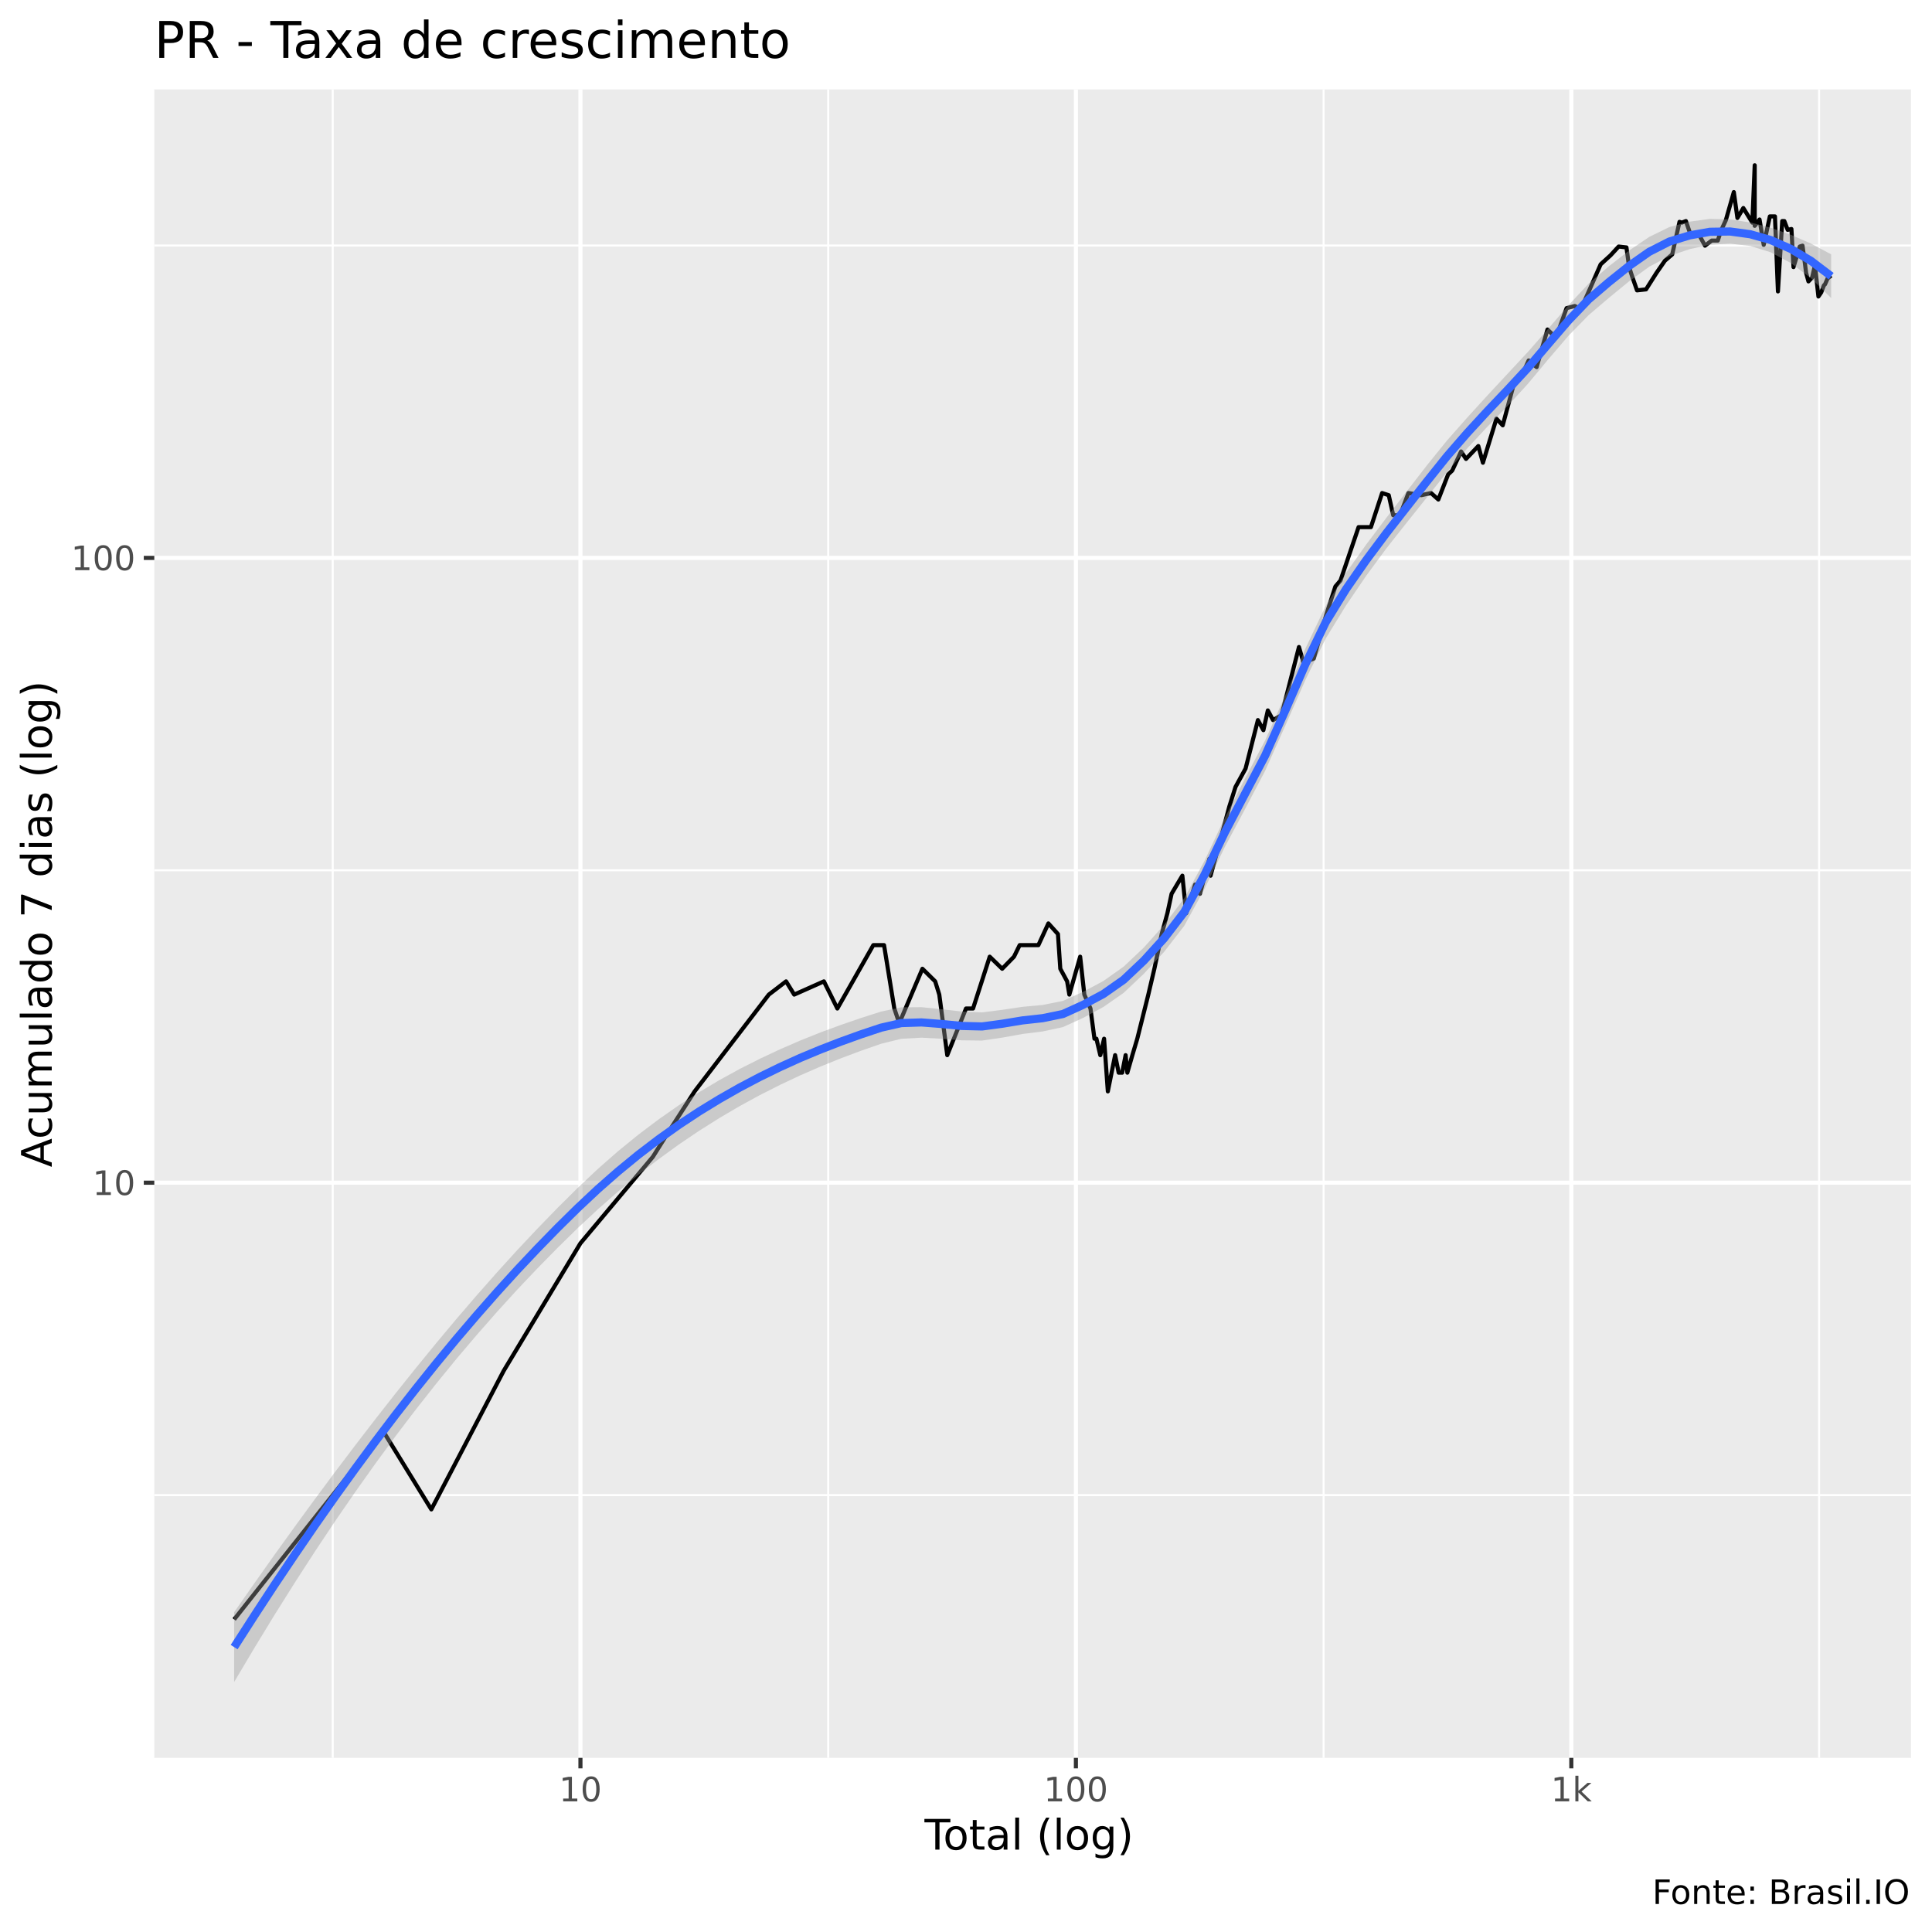
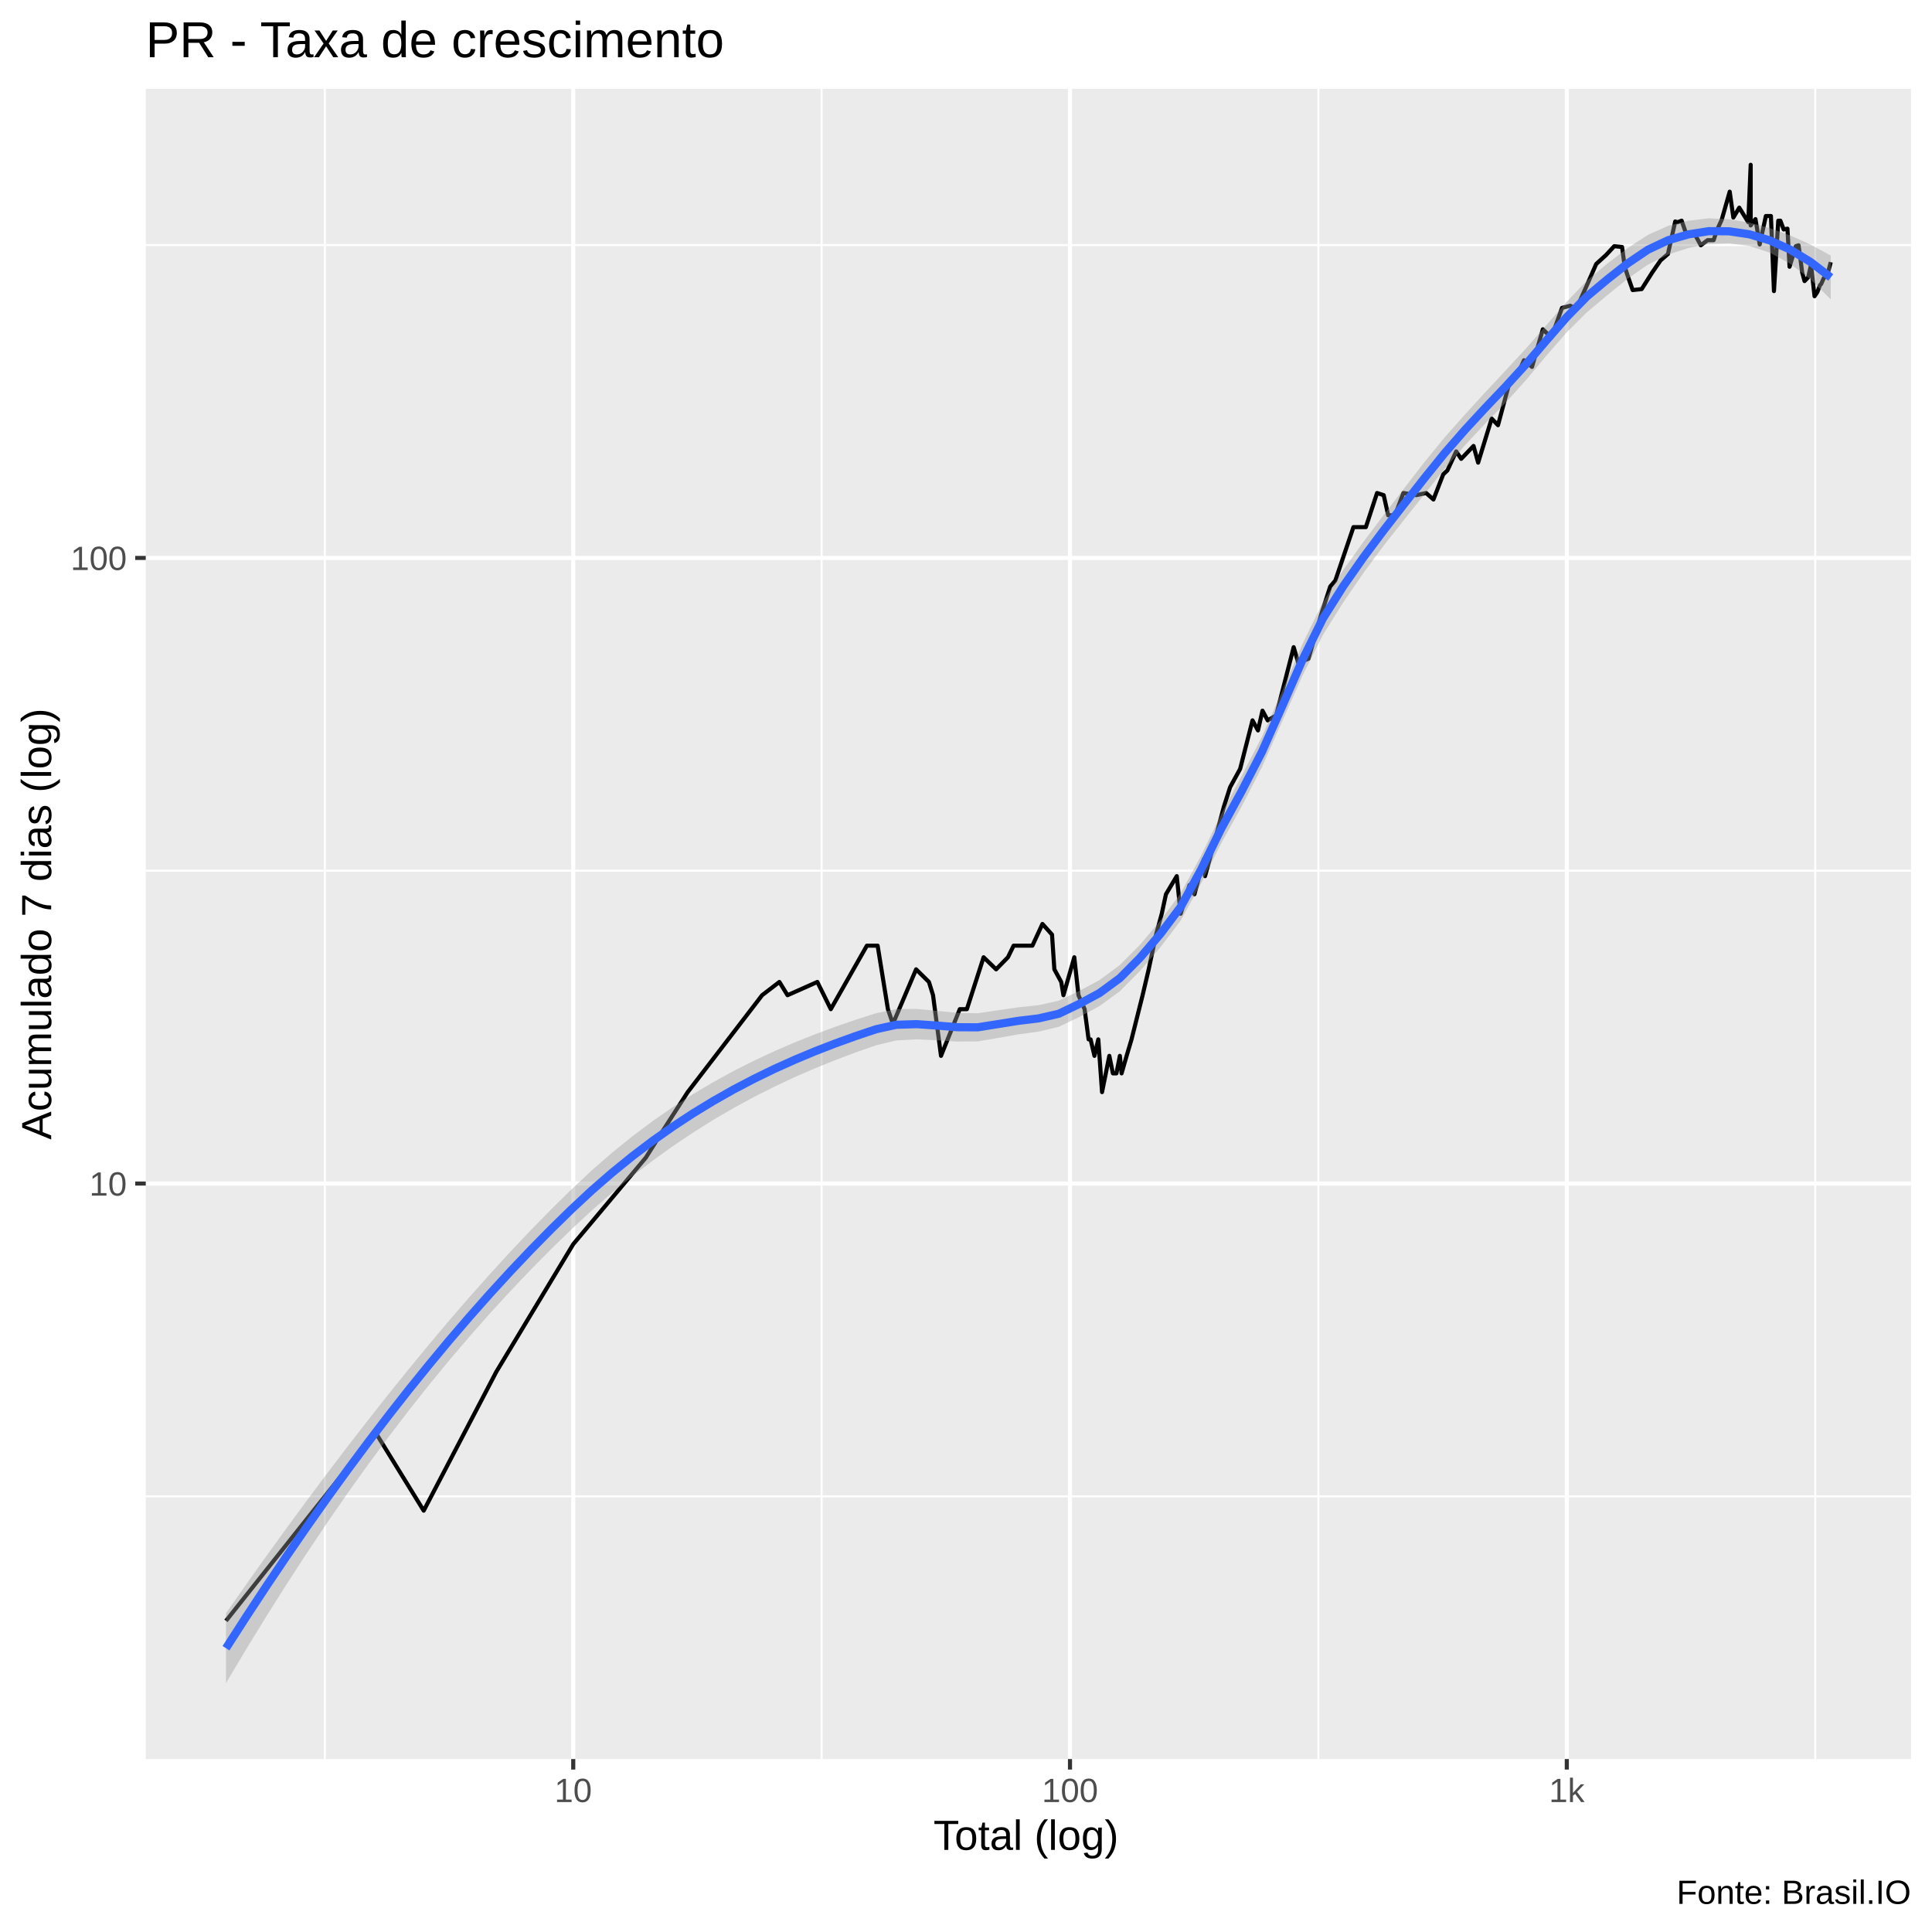
<svg xmlns="http://www.w3.org/2000/svg" viewBox="0 0 504.00 504.00">
  <defs>
    <style type="text/css">
    line, polyline, polygon, path, rect, circle {
      fill: none;
      stroke: #000000;
      stroke-linecap: round;
      stroke-linejoin: round;
      stroke-miterlimit: 10.00;
    }
  </style>
  </defs>
  <rect width="100%" height="100%" style="stroke: none; fill: #FFFFFF;" />
-   <rect x="0" y="0.00" width="504.00" height="504.00" style="stroke-width: 1.07; stroke: #FFFFFF; fill: #FFFFFF;" />
+   <rect x="-0" y="0.00" width="504.00" height="504.00" style="stroke-width: 1.07; stroke: #FFFFFF; fill: #FFFFFF;" />
  <defs>
-     <clipPath id="cpNDAuMjV8NDk4LjUyfDQ1OC41N3wyMy4zMw==">
-       <rect x="40.25" y="23.33" width="458.27" height="435.24" />
+     <clipPath id="cpMzguMDJ8NDk4LjUyfDQ1OC44OHwyMy4xOQ==">
+       <rect x="38.02" y="23.19" width="460.50" height="435.69" />
    </clipPath>
  </defs>
-   <rect x="40.25" y="23.33" width="458.27" height="435.24" style="stroke-width: 1.07; stroke: none; fill: #EBEBEB;" clip-path="url(#cpNDAuMjV8NDk4LjUyfDQ1OC41N3wyMy4zMw==)" />
-   <polyline points="40.25,390.03 498.52,390.03 " style="stroke-width: 0.53; stroke: #FFFFFF; stroke-linecap: butt;" clip-path="url(#cpNDAuMjV8NDk4LjUyfDQ1OC41N3wyMy4zMw==)" />
-   <polyline points="40.25,227.03 498.52,227.03 " style="stroke-width: 0.53; stroke: #FFFFFF; stroke-linecap: butt;" clip-path="url(#cpNDAuMjV8NDk4LjUyfDQ1OC41N3wyMy4zMw==)" />
-   <polyline points="40.25,64.04 498.52,64.04 " style="stroke-width: 0.53; stroke: #FFFFFF; stroke-linecap: butt;" clip-path="url(#cpNDAuMjV8NDk4LjUyfDQ1OC41N3wyMy4zMw==)" />
-   <polyline points="86.80,458.57 86.80,23.33 " style="stroke-width: 0.53; stroke: #FFFFFF; stroke-linecap: butt;" clip-path="url(#cpNDAuMjV8NDk4LjUyfDQ1OC41N3wyMy4zMw==)" />
-   <polyline points="216.05,458.57 216.05,23.33 " style="stroke-width: 0.53; stroke: #FFFFFF; stroke-linecap: butt;" clip-path="url(#cpNDAuMjV8NDk4LjUyfDQ1OC41N3wyMy4zMw==)" />
-   <polyline points="345.29,458.57 345.29,23.33 " style="stroke-width: 0.53; stroke: #FFFFFF; stroke-linecap: butt;" clip-path="url(#cpNDAuMjV8NDk4LjUyfDQ1OC41N3wyMy4zMw==)" />
-   <polyline points="474.54,458.57 474.54,23.33 " style="stroke-width: 0.53; stroke: #FFFFFF; stroke-linecap: butt;" clip-path="url(#cpNDAuMjV8NDk4LjUyfDQ1OC41N3wyMy4zMw==)" />
-   <polyline points="40.25,308.53 498.52,308.53 " style="stroke-width: 1.07; stroke: #FFFFFF; stroke-linecap: butt;" clip-path="url(#cpNDAuMjV8NDk4LjUyfDQ1OC41N3wyMy4zMw==)" />
-   <polyline points="40.25,145.54 498.52,145.54 " style="stroke-width: 1.07; stroke: #FFFFFF; stroke-linecap: butt;" clip-path="url(#cpNDAuMjV8NDk4LjUyfDQ1OC41N3wyMy4zMw==)" />
-   <polyline points="151.42,458.57 151.42,23.33 " style="stroke-width: 1.07; stroke: #FFFFFF; stroke-linecap: butt;" clip-path="url(#cpNDAuMjV8NDk4LjUyfDQ1OC41N3wyMy4zMw==)" />
-   <polyline points="280.67,458.57 280.67,23.33 " style="stroke-width: 1.07; stroke: #FFFFFF; stroke-linecap: butt;" clip-path="url(#cpNDAuMjV8NDk4LjUyfDQ1OC41N3wyMy4zMw==)" />
-   <polyline points="409.91,458.57 409.91,23.33 " style="stroke-width: 1.07; stroke: #FFFFFF; stroke-linecap: butt;" clip-path="url(#cpNDAuMjV8NDk4LjUyfDQ1OC41N3wyMy4zMw==)" />
-   <polyline points="61.08,422.46 61.08,422.46 61.08,422.46 83.84,393.76 83.84,393.76 83.84,393.76 99.99,373.39 112.52,393.76 131.40,357.60 151.42,324.33 170.31,301.78 174.18,295.62 181.21,284.71 200.56,259.46 205.06,256.01 207.18,259.46 214.93,256.01 218.44,263.09 227.82,246.56 230.62,246.56 233.30,263.09 234.59,266.92 240.63,252.72 243.96,256.01 245.03,259.46 247.11,275.26 252.00,263.09 253.84,263.09 258.19,249.57 261.44,252.72 264.52,249.57 266.00,246.56 267.44,246.56 270.88,246.56 273.49,240.89 275.99,243.67 276.60,252.72 278.38,256.01 278.96,259.46 281.78,249.57 282.87,259.46 284.47,263.09 285.51,270.97 286.02,270.97 287.03,275.26 288.02,270.97 289.00,284.71 290.90,275.26 291.83,279.83 292.74,279.83 293.64,275.26 294.09,279.83 295.40,275.26 296.68,270.97 299.56,259.46 301.14,252.72 303.05,243.67 304.54,238.22 305.63,233.16 307.05,230.76 308.44,228.44 309.45,238.22 311.76,230.76 313.03,233.16 315.50,224.02 315.80,228.44 318.15,219.85 320.69,210.40 322.31,205.28 324.93,200.50 328.15,187.85 329.58,190.48 330.74,185.33 332.10,187.85 334.30,186.58 338.86,168.79 340.04,172.84 342.71,171.80 345.96,160.45 348.36,152.99 349.69,151.44 354.41,137.51 357.63,137.51 360.55,128.62 362.28,129.18 363.45,134.42 365.22,134.42 367.41,128.62 370.78,129.18 373.32,128.62 375.22,130.31 377.77,123.77 378.85,122.74 381.15,117.78 382.44,119.72 385.65,116.36 386.85,120.71 390.37,109.23 392.02,110.95 394.73,100.85 397.04,97.90 398.78,94.03 400.86,95.76 403.69,85.96 405.90,88.13 408.67,80.39 410.81,79.83 412.39,80.67 414.70,75.49 417.56,68.96 420.15,66.60 422.26,64.31 424.29,64.54 424.99,69.68 425.79,72.15 427.05,75.75 429.40,75.49 432.15,71.15 434.33,68.00 436.23,66.37 438.13,57.87 438.73,58.08 439.80,57.67 441.10,61.45 443.34,61.45 444.78,64.09 446.53,62.76 448.12,62.76 448.96,60.17 450.21,57.46 452.30,50.11 453.24,56.86 454.78,54.27 457.13,58.08 457.75,43.11 457.75,58.91 459.01,57.26 460.10,63.87 461.70,56.45 463.03,56.45 463.81,76.02 464.93,57.67 465.48,57.67 466.35,59.96 467.33,59.74 467.87,69.68 469.50,64.31 470.22,64.09 470.85,68.72 471.15,71.15 471.77,73.41 472.73,72.40 473.46,69.20 474.37,77.35 475.10,76.28 475.80,74.44 476.09,74.18 476.76,72.65 477.69,71.90 " style="stroke-width: 1.07; stroke-linecap: butt;" clip-path="url(#cpNDAuMjV8NDk4LjUyfDQ1OC41N3wyMy4zMw==)" />
-   <polygon points="61.08,420.58 66.36,413.02 71.63,405.57 76.91,398.24 82.18,391.03 87.45,383.93 92.73,376.96 98.00,370.11 103.27,363.39 108.55,356.80 113.82,350.35 119.09,344.05 124.37,337.91 129.64,331.94 134.91,326.14 140.19,320.52 145.46,315.09 150.73,309.86 156.01,304.89 161.28,300.27 166.55,295.98 171.83,292.00 177.10,288.32 182.37,284.92 187.65,281.78 192.92,278.88 198.20,276.21 203.47,273.74 208.74,271.45 214.02,269.34 219.29,267.39 224.56,265.58 229.84,263.89 235.11,262.78 240.38,262.74 245.66,263.28 250.93,263.89 256.20,264.10 261.48,263.43 266.75,262.65 272.02,262.16 277.30,261.10 282.57,258.72 287.84,255.91 293.12,252.17 298.39,247.19 303.67,241.28 308.94,234.31 314.21,224.59 319.49,213.39 324.76,203.15 330.03,193.15 335.31,181.34 340.58,169.10 345.85,158.03 351.13,149.46 356.40,142.05 361.67,135.07 366.95,128.22 372.22,121.42 377.49,114.90 382.77,108.92 388.04,103.14 393.31,97.47 398.59,91.80 403.86,85.78 409.13,79.67 414.41,74.02 419.68,69.48 424.96,65.38 430.23,61.80 435.50,59.23 440.78,57.82 446.05,57.10 451.32,57.23 456.60,58.04 461.87,59.39 467.14,61.24 472.42,63.53 477.69,66.35 477.69,77.74 472.42,72.57 467.14,68.60 461.87,65.80 456.60,64.17 451.32,63.56 446.05,63.84 440.78,64.99 435.50,66.78 430.23,69.58 424.96,73.40 419.68,77.73 414.41,82.22 409.13,87.63 403.86,93.78 398.59,100.12 393.31,105.88 388.04,111.29 382.77,116.96 377.49,123.14 372.22,129.78 366.95,136.37 361.67,143.05 356.40,150.20 351.13,157.95 345.85,166.55 340.58,177.29 335.31,189.27 330.03,201.09 324.76,211.12 319.49,221.01 314.21,231.87 308.94,241.52 303.67,248.32 298.39,254.03 293.12,259.01 287.84,262.69 282.57,265.53 277.30,267.93 272.02,269.07 266.75,269.73 261.48,270.68 256.20,271.45 250.93,271.39 245.66,270.98 240.38,270.70 235.11,270.99 229.84,272.29 224.56,274.13 219.29,276.11 214.02,278.24 208.74,280.54 203.47,283.02 198.20,285.69 192.92,288.57 187.65,291.67 182.37,295.00 177.10,298.56 171.83,302.38 166.55,306.45 161.28,310.80 156.01,315.43 150.73,320.35 145.46,325.52 140.19,330.89 134.91,336.46 129.64,342.25 124.37,348.25 119.09,354.47 113.82,360.93 108.55,367.61 103.27,374.54 98.00,381.71 92.73,389.13 87.45,396.79 82.18,404.70 76.91,412.86 71.63,421.26 66.36,429.90 61.08,438.79 " style="stroke-width: 0.00; stroke: none; fill: #999999; fill-opacity: 0.40;" clip-path="url(#cpNDAuMjV8NDk4LjUyfDQ1OC41N3wyMy4zMw==)" />
-   <polyline points="61.08,420.58 66.36,413.02 71.63,405.57 76.91,398.24 82.18,391.03 87.45,383.93 92.73,376.96 98.00,370.11 103.27,363.39 108.55,356.80 113.82,350.35 119.09,344.05 124.37,337.91 129.64,331.94 134.91,326.14 140.19,320.52 145.46,315.09 150.73,309.86 156.01,304.89 161.28,300.27 166.55,295.98 171.83,292.00 177.10,288.32 182.37,284.92 187.65,281.78 192.92,278.88 198.20,276.21 203.47,273.74 208.74,271.45 214.02,269.34 219.29,267.39 224.56,265.58 229.84,263.89 235.11,262.78 240.38,262.74 245.66,263.28 250.93,263.89 256.20,264.10 261.48,263.43 266.75,262.65 272.02,262.16 277.30,261.10 282.57,258.72 287.84,255.91 293.12,252.17 298.39,247.19 303.67,241.28 308.94,234.31 314.21,224.59 319.49,213.39 324.76,203.15 330.03,193.15 335.31,181.34 340.58,169.10 345.85,158.03 351.13,149.46 356.40,142.05 361.67,135.07 366.95,128.22 372.22,121.42 377.49,114.90 382.77,108.92 388.04,103.14 393.31,97.47 398.59,91.80 403.86,85.78 409.13,79.67 414.41,74.02 419.68,69.48 424.96,65.38 430.23,61.80 435.50,59.23 440.78,57.82 446.05,57.10 451.32,57.23 456.60,58.04 461.87,59.39 467.14,61.24 472.42,63.53 477.69,66.35 " style="stroke-width: 2.13; stroke: none;" clip-path="url(#cpNDAuMjV8NDk4LjUyfDQ1OC41N3wyMy4zMw==)" />
-   <polyline points="477.69,77.74 472.42,72.57 467.14,68.60 461.87,65.80 456.60,64.17 451.32,63.56 446.05,63.84 440.78,64.99 435.50,66.78 430.23,69.58 424.96,73.40 419.68,77.73 414.41,82.22 409.13,87.63 403.86,93.78 398.59,100.12 393.31,105.88 388.04,111.29 382.77,116.96 377.49,123.14 372.22,129.78 366.95,136.37 361.67,143.05 356.40,150.20 351.13,157.95 345.85,166.55 340.58,177.29 335.31,189.27 330.03,201.09 324.76,211.12 319.49,221.01 314.21,231.87 308.94,241.52 303.67,248.32 298.39,254.03 293.12,259.01 287.84,262.69 282.57,265.53 277.30,267.93 272.02,269.07 266.75,269.73 261.48,270.68 256.20,271.45 250.93,271.39 245.66,270.98 240.38,270.70 235.11,270.99 229.84,272.29 224.56,274.13 219.29,276.11 214.02,278.24 208.74,280.54 203.47,283.02 198.20,285.69 192.92,288.57 187.65,291.67 182.37,295.00 177.10,298.56 171.83,302.38 166.55,306.45 161.28,310.80 156.01,315.43 150.73,320.35 145.46,325.52 140.19,330.89 134.91,336.46 129.64,342.25 124.37,348.25 119.09,354.47 113.82,360.93 108.55,367.61 103.27,374.54 98.00,381.71 92.73,389.13 87.45,396.79 82.18,404.70 76.91,412.86 71.63,421.26 66.36,429.90 61.08,438.79 " style="stroke-width: 2.13; stroke: none;" clip-path="url(#cpNDAuMjV8NDk4LjUyfDQ1OC41N3wyMy4zMw==)" />
-   <polyline points="61.08,429.68 66.36,421.46 71.63,413.41 76.91,405.55 82.18,397.86 87.45,390.36 92.73,383.04 98.00,375.91 103.27,368.96 108.55,362.21 113.82,355.64 119.09,349.26 124.37,343.08 129.64,337.09 134.91,331.30 140.19,325.70 145.46,320.30 150.73,315.11 156.01,310.16 161.28,305.54 166.55,301.22 171.83,297.19 177.10,293.44 182.37,289.96 187.65,286.73 192.92,283.73 198.20,280.95 203.47,278.38 208.74,275.99 214.02,273.79 219.29,271.75 224.56,269.85 229.84,268.09 235.11,266.89 240.38,266.72 245.66,267.13 250.93,267.64 256.20,267.77 261.48,267.06 266.75,266.19 272.02,265.61 277.30,264.52 282.57,262.12 287.84,259.30 293.12,255.59 298.39,250.61 303.67,244.80 308.94,237.92 314.21,228.23 319.49,217.20 324.76,207.14 330.03,197.12 335.31,185.30 340.58,173.19 345.85,162.29 351.13,153.70 356.40,146.12 361.67,139.06 366.95,132.30 372.22,125.60 377.49,119.02 382.77,112.94 388.04,107.21 393.31,101.67 398.59,95.96 403.86,89.78 409.13,83.65 414.41,78.12 419.68,73.61 424.96,69.39 430.23,65.69 435.50,63.01 440.78,61.40 446.05,60.47 451.32,60.39 456.60,61.11 461.87,62.60 467.14,64.92 472.42,68.05 477.69,72.05 " style="stroke-width: 2.13; stroke: #3366FF; stroke-linecap: butt;" clip-path="url(#cpNDAuMjV8NDk4LjUyfDQ1OC41N3wyMy4zMw==)" />
+   <rect x="38.02" y="23.19" width="460.50" height="435.69" style="stroke-width: 1.07; stroke: none; fill: #EBEBEB;" clip-path="url(#cpMzguMDJ8NDk4LjUyfDQ1OC44OHwyMy4xOQ==)" />
+   <polyline points="38.02,390.36 498.52,390.36 " style="stroke-width: 0.53; stroke: #FFFFFF; stroke-linecap: butt;" clip-path="url(#cpMzguMDJ8NDk4LjUyfDQ1OC44OHwyMy4xOQ==)" />
+   <polyline points="38.02,227.15 498.52,227.15 " style="stroke-width: 0.53; stroke: #FFFFFF; stroke-linecap: butt;" clip-path="url(#cpMzguMDJ8NDk4LjUyfDQ1OC44OHwyMy4xOQ==)" />
+   <polyline points="38.02,63.94 498.52,63.94 " style="stroke-width: 0.53; stroke: #FFFFFF; stroke-linecap: butt;" clip-path="url(#cpMzguMDJ8NDk4LjUyfDQ1OC44OHwyMy4xOQ==)" />
+   <polyline points="84.74,458.88 84.74,23.19 " style="stroke-width: 0.53; stroke: #FFFFFF; stroke-linecap: butt;" clip-path="url(#cpMzguMDJ8NDk4LjUyfDQ1OC44OHwyMy4xOQ==)" />
+   <polyline points="214.33,458.88 214.33,23.19 " style="stroke-width: 0.53; stroke: #FFFFFF; stroke-linecap: butt;" clip-path="url(#cpMzguMDJ8NDk4LjUyfDQ1OC44OHwyMy4xOQ==)" />
+   <polyline points="343.93,458.88 343.93,23.19 " style="stroke-width: 0.53; stroke: #FFFFFF; stroke-linecap: butt;" clip-path="url(#cpMzguMDJ8NDk4LjUyfDQ1OC44OHwyMy4xOQ==)" />
+   <polyline points="473.53,458.88 473.53,23.19 " style="stroke-width: 0.53; stroke: #FFFFFF; stroke-linecap: butt;" clip-path="url(#cpMzguMDJ8NDk4LjUyfDQ1OC44OHwyMy4xOQ==)" />
+   <polyline points="38.02,308.75 498.52,308.75 " style="stroke-width: 1.07; stroke: #FFFFFF; stroke-linecap: butt;" clip-path="url(#cpMzguMDJ8NDk4LjUyfDQ1OC44OHwyMy4xOQ==)" />
+   <polyline points="38.02,145.55 498.52,145.55 " style="stroke-width: 1.07; stroke: #FFFFFF; stroke-linecap: butt;" clip-path="url(#cpMzguMDJ8NDk4LjUyfDQ1OC44OHwyMy4xOQ==)" />
+   <polyline points="149.54,458.88 149.54,23.19 " style="stroke-width: 1.07; stroke: #FFFFFF; stroke-linecap: butt;" clip-path="url(#cpMzguMDJ8NDk4LjUyfDQ1OC44OHwyMy4xOQ==)" />
+   <polyline points="279.13,458.88 279.13,23.19 " style="stroke-width: 1.07; stroke: #FFFFFF; stroke-linecap: butt;" clip-path="url(#cpMzguMDJ8NDk4LjUyfDQ1OC44OHwyMy4xOQ==)" />
+   <polyline points="408.73,458.88 408.73,23.19 " style="stroke-width: 1.07; stroke: #FFFFFF; stroke-linecap: butt;" clip-path="url(#cpMzguMDJ8NDk4LjUyfDQ1OC44OHwyMy4xOQ==)" />
+   <polyline points="58.95,422.83 58.95,422.83 58.95,422.83 81.77,394.09 81.77,394.09 81.77,394.09 97.97,373.70 110.53,394.09 129.46,357.88 149.54,324.57 168.47,302.00 172.36,295.83 179.40,284.90 198.81,259.62 203.32,256.16 205.44,259.62 213.22,256.16 216.73,263.26 226.14,246.70 228.95,246.70 231.63,263.26 232.93,267.09 238.98,252.87 242.33,256.16 243.40,259.62 245.48,275.44 250.38,263.26 252.23,263.26 256.59,249.72 259.86,252.87 262.94,249.72 264.42,246.70 265.87,246.70 269.32,246.70 271.94,241.03 274.44,243.81 275.05,252.87 276.84,256.16 277.42,259.62 280.25,249.72 281.34,259.62 282.94,263.26 283.98,271.14 284.50,271.14 285.51,275.44 286.51,271.14 287.49,284.90 289.39,275.44 290.32,280.01 291.24,280.01 292.14,275.44 292.59,280.01 293.90,275.44 295.18,271.14 298.07,259.62 299.66,252.87 301.58,243.81 303.07,238.35 304.16,233.29 305.59,230.88 306.98,228.56 308.00,238.35 310.31,230.88 311.59,233.29 314.06,224.13 314.36,228.56 316.72,219.96 319.26,210.49 320.89,205.37 323.51,200.59 326.74,187.92 328.17,190.55 329.34,185.39 330.70,187.92 332.91,186.64 337.48,168.83 338.67,172.88 341.34,171.85 344.60,160.48 347.01,153.01 348.34,151.46 353.07,137.51 356.31,137.51 359.23,128.61 360.96,129.17 362.14,134.42 363.91,134.42 366.11,128.61 369.49,129.17 372.03,128.61 373.94,130.30 376.49,123.75 377.58,122.72 379.88,117.76 381.18,119.70 384.40,116.34 385.60,120.69 389.13,109.20 390.78,110.92 393.50,100.80 395.82,97.85 397.56,93.98 399.65,95.71 402.48,85.90 404.70,88.07 407.48,80.32 409.62,79.76 411.21,80.60 413.53,75.41 416.40,68.87 418.99,66.51 421.11,64.22 423.15,64.44 423.84,69.59 424.65,72.06 425.91,75.67 428.27,75.41 431.02,71.07 433.21,67.91 435.11,66.27 437.02,57.77 437.62,57.98 438.69,57.57 440.00,61.35 442.25,61.35 443.69,63.99 445.44,62.66 447.03,62.66 447.88,60.07 449.13,57.36 451.23,50.00 452.18,56.75 453.72,54.17 456.07,57.98 456.70,42.99 456.70,58.81 457.95,57.16 459.05,63.77 460.66,56.35 461.98,56.35 462.77,75.94 463.90,57.57 464.44,57.57 465.31,59.86 466.29,59.65 466.84,69.59 468.48,64.22 469.19,63.99 469.82,68.63 470.13,71.07 470.75,73.33 471.71,72.32 472.44,69.11 473.36,77.28 474.09,76.20 474.79,74.36 475.08,74.10 475.75,72.57 476.69,71.81 477.59,68.39 " style="stroke-width: 1.07; stroke-linecap: butt;" clip-path="url(#cpMzguMDJ8NDk4LjUyfDQ1OC44OHwyMy4xOQ==)" />
+   <polygon points="58.95,420.86 64.25,413.29 69.55,405.84 74.85,398.51 80.15,391.30 85.45,384.21 90.75,377.25 96.05,370.41 101.35,363.70 106.65,357.13 111.95,350.69 117.24,344.41 122.54,338.29 127.84,332.33 133.14,326.54 138.44,320.94 143.74,315.52 149.04,310.30 154.34,305.34 159.64,300.73 164.94,296.44 170.24,292.47 175.54,288.80 180.83,285.40 186.13,282.26 191.43,279.36 196.73,276.69 202.03,274.21 207.33,271.93 212.63,269.81 217.93,267.84 223.23,266.02 228.53,264.31 233.83,263.24 239.13,263.20 244.43,263.70 249.72,264.23 255.02,264.33 260.32,263.55 265.62,262.78 270.92,262.23 276.22,261.04 281.52,258.52 286.82,255.67 292.12,251.76 297.42,246.43 302.72,240.13 308.02,233.01 313.31,223.27 318.61,212.30 323.91,202.43 329.21,192.17 334.51,180.20 339.81,167.95 345.11,157.08 350.41,148.71 355.71,141.31 361.01,134.28 366.31,127.37 371.61,120.53 376.90,114.06 382.20,108.09 387.50,102.29 392.80,96.61 398.10,90.89 403.40,84.82 408.70,78.73 414.00,73.20 419.30,68.77 424.60,64.73 429.90,61.27 435.20,58.90 440.49,57.57 445.79,56.95 451.09,57.19 456.39,58.08 461.69,59.51 466.99,61.42 472.29,63.78 477.59,66.67 477.59,78.10 472.29,72.85 466.99,68.80 461.69,65.91 456.39,64.18 451.09,63.48 445.79,63.65 440.49,64.69 435.20,66.40 429.90,69.02 424.60,72.71 419.30,77.01 414.00,81.44 408.70,86.72 403.40,92.79 398.10,99.14 392.80,105.01 387.50,110.45 382.20,116.12 376.90,122.27 371.61,128.90 366.31,135.56 361.01,142.27 355.71,149.42 350.41,157.15 345.11,165.61 339.81,176.17 334.51,188.13 329.21,200.08 323.91,210.37 318.61,219.91 313.31,230.49 308.02,240.11 302.72,247.10 297.42,253.25 292.12,258.60 286.82,262.45 281.52,265.31 276.22,267.86 270.92,269.12 265.62,269.84 260.32,270.78 255.02,271.67 249.72,271.71 244.43,271.38 239.13,271.13 233.83,271.42 228.53,272.68 223.23,274.54 217.93,276.54 212.63,278.68 207.33,280.98 202.03,283.47 196.73,286.14 191.43,289.02 186.13,292.11 180.83,295.43 175.54,298.99 170.24,302.79 164.94,306.85 159.64,311.19 154.34,315.81 149.04,320.73 143.74,325.89 138.44,331.25 133.14,336.82 127.84,342.60 122.54,348.60 117.24,354.81 111.95,361.26 106.65,367.94 101.35,374.86 96.05,382.02 90.75,389.43 85.45,397.09 80.15,405.00 74.85,413.15 69.55,421.55 64.25,430.19 58.95,439.07 " style="stroke-width: 0.00; stroke: none; fill: #999999; fill-opacity: 0.40;" clip-path="url(#cpMzguMDJ8NDk4LjUyfDQ1OC44OHwyMy4xOQ==)" />
+   <polyline points="58.95,420.86 64.25,413.29 69.55,405.84 74.85,398.51 80.15,391.30 85.45,384.21 90.75,377.25 96.05,370.41 101.35,363.70 106.65,357.13 111.95,350.69 117.24,344.41 122.54,338.29 127.84,332.33 133.14,326.54 138.44,320.94 143.74,315.52 149.04,310.30 154.34,305.34 159.64,300.73 164.94,296.44 170.24,292.47 175.54,288.80 180.83,285.40 186.13,282.26 191.43,279.36 196.73,276.69 202.03,274.21 207.33,271.93 212.63,269.81 217.93,267.84 223.23,266.02 228.53,264.31 233.83,263.24 239.13,263.20 244.43,263.70 249.72,264.23 255.02,264.33 260.32,263.55 265.62,262.78 270.92,262.23 276.22,261.04 281.52,258.52 286.82,255.67 292.12,251.76 297.42,246.43 302.72,240.13 308.02,233.01 313.31,223.27 318.61,212.30 323.91,202.43 329.21,192.17 334.51,180.20 339.81,167.95 345.11,157.08 350.41,148.71 355.71,141.31 361.01,134.28 366.31,127.37 371.61,120.53 376.90,114.06 382.20,108.09 387.50,102.29 392.80,96.61 398.10,90.89 403.40,84.82 408.70,78.73 414.00,73.20 419.30,68.77 424.60,64.73 429.90,61.27 435.20,58.90 440.49,57.57 445.79,56.95 451.09,57.19 456.39,58.08 461.69,59.51 466.99,61.42 472.29,63.78 477.59,66.67 " style="stroke-width: 2.13; stroke: none;" clip-path="url(#cpMzguMDJ8NDk4LjUyfDQ1OC44OHwyMy4xOQ==)" />
+   <polyline points="477.59,78.10 472.29,72.85 466.99,68.80 461.69,65.91 456.39,64.18 451.09,63.48 445.79,63.65 440.49,64.69 435.20,66.40 429.90,69.02 424.60,72.71 419.30,77.01 414.00,81.44 408.70,86.72 403.40,92.79 398.10,99.14 392.80,105.01 387.50,110.45 382.20,116.12 376.90,122.27 371.61,128.90 366.31,135.56 361.01,142.27 355.71,149.42 350.41,157.15 345.11,165.61 339.81,176.17 334.51,188.13 329.21,200.08 323.91,210.37 318.61,219.91 313.31,230.49 308.02,240.11 302.72,247.10 297.42,253.25 292.12,258.60 286.82,262.45 281.52,265.31 276.22,267.86 270.92,269.12 265.62,269.84 260.32,270.78 255.02,271.67 249.72,271.71 244.43,271.38 239.13,271.13 233.83,271.42 228.53,272.68 223.23,274.54 217.93,276.54 212.63,278.68 207.33,280.98 202.03,283.47 196.73,286.14 191.43,289.02 186.13,292.11 180.83,295.43 175.54,298.99 170.24,302.79 164.94,306.85 159.64,311.19 154.34,315.81 149.04,320.73 143.74,325.89 138.44,331.25 133.14,336.82 127.84,342.60 122.54,348.60 117.24,354.81 111.95,361.26 106.65,367.94 101.35,374.86 96.05,382.02 90.75,389.43 85.45,397.09 80.15,405.00 74.85,413.15 69.55,421.55 64.25,430.19 58.95,439.07 " style="stroke-width: 2.13; stroke: none;" clip-path="url(#cpMzguMDJ8NDk4LjUyfDQ1OC44OHwyMy4xOQ==)" />
+   <polyline points="58.95,429.97 64.25,421.74 69.55,413.69 74.85,405.83 80.15,398.15 85.45,390.65 90.75,383.34 96.05,376.22 101.35,369.28 106.65,362.53 111.95,355.98 117.24,349.61 122.54,343.44 127.84,337.46 133.14,331.68 138.44,326.09 143.74,320.70 149.04,315.51 154.34,310.57 159.64,305.96 164.94,301.65 170.24,297.63 175.54,293.89 180.83,290.42 186.13,287.19 191.43,284.19 196.73,281.42 202.03,278.84 207.33,276.46 212.63,274.24 217.93,272.19 223.23,270.28 228.53,268.50 233.83,267.33 239.13,267.17 244.43,267.54 249.72,267.97 255.02,268.00 260.32,267.16 265.62,266.31 270.92,265.67 276.22,264.45 281.52,261.91 286.82,259.06 292.12,255.18 297.42,249.84 302.72,243.62 308.02,236.56 313.31,226.88 318.61,216.11 323.91,206.40 329.21,196.12 334.51,184.17 339.81,172.06 345.11,161.34 350.41,152.93 355.71,145.36 361.01,138.28 366.31,131.46 371.61,124.72 376.90,118.17 382.20,112.10 387.50,106.37 392.80,100.81 398.10,95.01 403.40,88.81 408.70,82.73 414.00,77.32 419.30,72.89 424.60,68.72 429.90,65.14 435.20,62.65 440.49,61.13 445.79,60.30 451.09,60.34 456.39,61.13 461.69,62.71 466.99,65.11 472.29,68.32 477.59,72.38 " style="stroke-width: 2.13; stroke: #3366FF; stroke-linecap: butt;" clip-path="url(#cpMzguMDJ8NDk4LjUyfDQ1OC44OHwyMy4xOQ==)" />
  <defs>
    <clipPath id="cpMC4wMHw1MDQuMDB8NTA0LjAwfDAuMDA=">
      <rect x="0.00" y="0.00" width="504.00" height="504.00" />
    </clipPath>
  </defs>
  <g clip-path="url(#cpMC4wMHw1MDQuMDB8NTA0LjAwfDAuMDA=)">
-     <text x="24.13" y="311.74" style="font-size: 8.80px; fill: #4D4D4D; font-family: DejaVu Sans;" textLength="11.20px" lengthAdjust="spacingAndGlyphs">10</text>
+     <text x="23.30" y="311.90" style="font-size: 8.80px; fill: #4D4D4D; font-family: Arial;" textLength="9.79px" lengthAdjust="spacingAndGlyphs">10</text>
  </g>
  <g clip-path="url(#cpMC4wMHw1MDQuMDB8NTA0LjAwfDAuMDA=)">
-     <text x="18.53" y="148.74" style="font-size: 8.80px; fill: #4D4D4D; font-family: DejaVu Sans;" textLength="16.80px" lengthAdjust="spacingAndGlyphs">100</text>
+     <text x="18.41" y="148.70" style="font-size: 8.80px; fill: #4D4D4D; font-family: Arial;" textLength="14.68px" lengthAdjust="spacingAndGlyphs">100</text>
  </g>
-   <polyline points="37.51,308.53 40.25,308.53 " style="stroke-width: 1.07; stroke: #333333; stroke-linecap: butt;" clip-path="url(#cpMC4wMHw1MDQuMDB8NTA0LjAwfDAuMDA=)" />
-   <polyline points="37.51,145.54 40.25,145.54 " style="stroke-width: 1.07; stroke: #333333; stroke-linecap: butt;" clip-path="url(#cpMC4wMHw1MDQuMDB8NTA0LjAwfDAuMDA=)" />
-   <polyline points="151.42,461.31 151.42,458.57 " style="stroke-width: 1.07; stroke: #333333; stroke-linecap: butt;" clip-path="url(#cpMC4wMHw1MDQuMDB8NTA0LjAwfDAuMDA=)" />
-   <polyline points="280.67,461.31 280.67,458.57 " style="stroke-width: 1.07; stroke: #333333; stroke-linecap: butt;" clip-path="url(#cpMC4wMHw1MDQuMDB8NTA0LjAwfDAuMDA=)" />
-   <polyline points="409.91,461.31 409.91,458.57 " style="stroke-width: 1.07; stroke: #333333; stroke-linecap: butt;" clip-path="url(#cpMC4wMHw1MDQuMDB8NTA0LjAwfDAuMDA=)" />
+   <polyline points="35.28,308.75 38.02,308.75 " style="stroke-width: 1.07; stroke: #333333; stroke-linecap: butt;" clip-path="url(#cpMC4wMHw1MDQuMDB8NTA0LjAwfDAuMDA=)" />
+   <polyline points="35.28,145.55 38.02,145.55 " style="stroke-width: 1.07; stroke: #333333; stroke-linecap: butt;" clip-path="url(#cpMC4wMHw1MDQuMDB8NTA0LjAwfDAuMDA=)" />
+   <polyline points="149.54,461.62 149.54,458.88 " style="stroke-width: 1.07; stroke: #333333; stroke-linecap: butt;" clip-path="url(#cpMC4wMHw1MDQuMDB8NTA0LjAwfDAuMDA=)" />
+   <polyline points="279.13,461.62 279.13,458.88 " style="stroke-width: 1.07; stroke: #333333; stroke-linecap: butt;" clip-path="url(#cpMC4wMHw1MDQuMDB8NTA0LjAwfDAuMDA=)" />
+   <polyline points="408.73,461.62 408.73,458.88 " style="stroke-width: 1.07; stroke: #333333; stroke-linecap: butt;" clip-path="url(#cpMC4wMHw1MDQuMDB8NTA0LjAwfDAuMDA=)" />
  <g clip-path="url(#cpMC4wMHw1MDQuMDB8NTA0LjAwfDAuMDA=)">
-     <text x="145.82" y="469.92" style="font-size: 8.80px; fill: #4D4D4D; font-family: DejaVu Sans;" textLength="11.20px" lengthAdjust="spacingAndGlyphs">10</text>
+     <text x="144.64" y="470.11" style="font-size: 8.80px; fill: #4D4D4D; font-family: Arial;" textLength="9.79px" lengthAdjust="spacingAndGlyphs">10</text>
  </g>
  <g clip-path="url(#cpMC4wMHw1MDQuMDB8NTA0LjAwfDAuMDA=)">
-     <text x="272.27" y="469.92" style="font-size: 8.80px; fill: #4D4D4D; font-family: DejaVu Sans;" textLength="16.80px" lengthAdjust="spacingAndGlyphs">100</text>
+     <text x="271.79" y="470.11" style="font-size: 8.80px; fill: #4D4D4D; font-family: Arial;" textLength="14.68px" lengthAdjust="spacingAndGlyphs">100</text>
  </g>
  <g clip-path="url(#cpMC4wMHw1MDQuMDB8NTA0LjAwfDAuMDA=)">
-     <text x="404.57" y="469.92" style="font-size: 8.80px; fill: #4D4D4D; font-family: DejaVu Sans;" textLength="10.69px" lengthAdjust="spacingAndGlyphs">1k</text>
+     <text x="404.08" y="470.11" style="font-size: 8.80px; fill: #4D4D4D; font-family: Arial;" textLength="9.29px" lengthAdjust="spacingAndGlyphs">1k</text>
  </g>
  <g clip-path="url(#cpMC4wMHw1MDQuMDB8NTA0LjAwfDAuMDA=)">
-     <text x="241.18" y="482.51" style="font-size: 11.00px; font-family: DejaVu Sans;" textLength="56.41px" lengthAdjust="spacingAndGlyphs">Total (log)</text>
+     <text x="243.51" y="482.57" style="font-size: 11.00px; font-family: Arial;" textLength="49.52px" lengthAdjust="spacingAndGlyphs">Total (log)</text>
  </g>
  <g clip-path="url(#cpMC4wMHw1MDQuMDB8NTA0LjAwfDAuMDA=)">
-     <text transform="translate(13.50,304.49) rotate(-90)" style="font-size: 11.00px; font-family: DejaVu Sans;" textLength="127.09px" lengthAdjust="spacingAndGlyphs">Acumulado 7 dias (log)</text>
+     <text transform="translate(13.35,297.28) rotate(-90)" style="font-size: 11.00px; font-family: Arial;" textLength="112.50px" lengthAdjust="spacingAndGlyphs">Acumulado 7 dias (log)</text>
  </g>
  <g clip-path="url(#cpMC4wMHw1MDQuMDB8NTA0LjAwfDAuMDA=)">
-     <text x="40.25" y="15.10" style="font-size: 13.20px; font-family: DejaVu Sans;" textLength="168.44px" lengthAdjust="spacingAndGlyphs">PR - Taxa de crescimento</text>
+     <text x="38.02" y="14.93" style="font-size: 13.20px; font-family: Arial;" textLength="152.59px" lengthAdjust="spacingAndGlyphs">PR - Taxa de crescimento</text>
  </g>
  <g clip-path="url(#cpMC4wMHw1MDQuMDB8NTA0LjAwfDAuMDA=)">
-     <text x="431.03" y="496.69" style="font-size: 8.80px; font-family: DejaVu Sans;" textLength="67.49px" lengthAdjust="spacingAndGlyphs">Fonte: Brasil.IO</text>
+     <text x="437.39" y="496.67" style="font-size: 8.80px; font-family: Arial;" textLength="61.13px" lengthAdjust="spacingAndGlyphs">Fonte: Brasil.IO</text>
  </g>
</svg>
